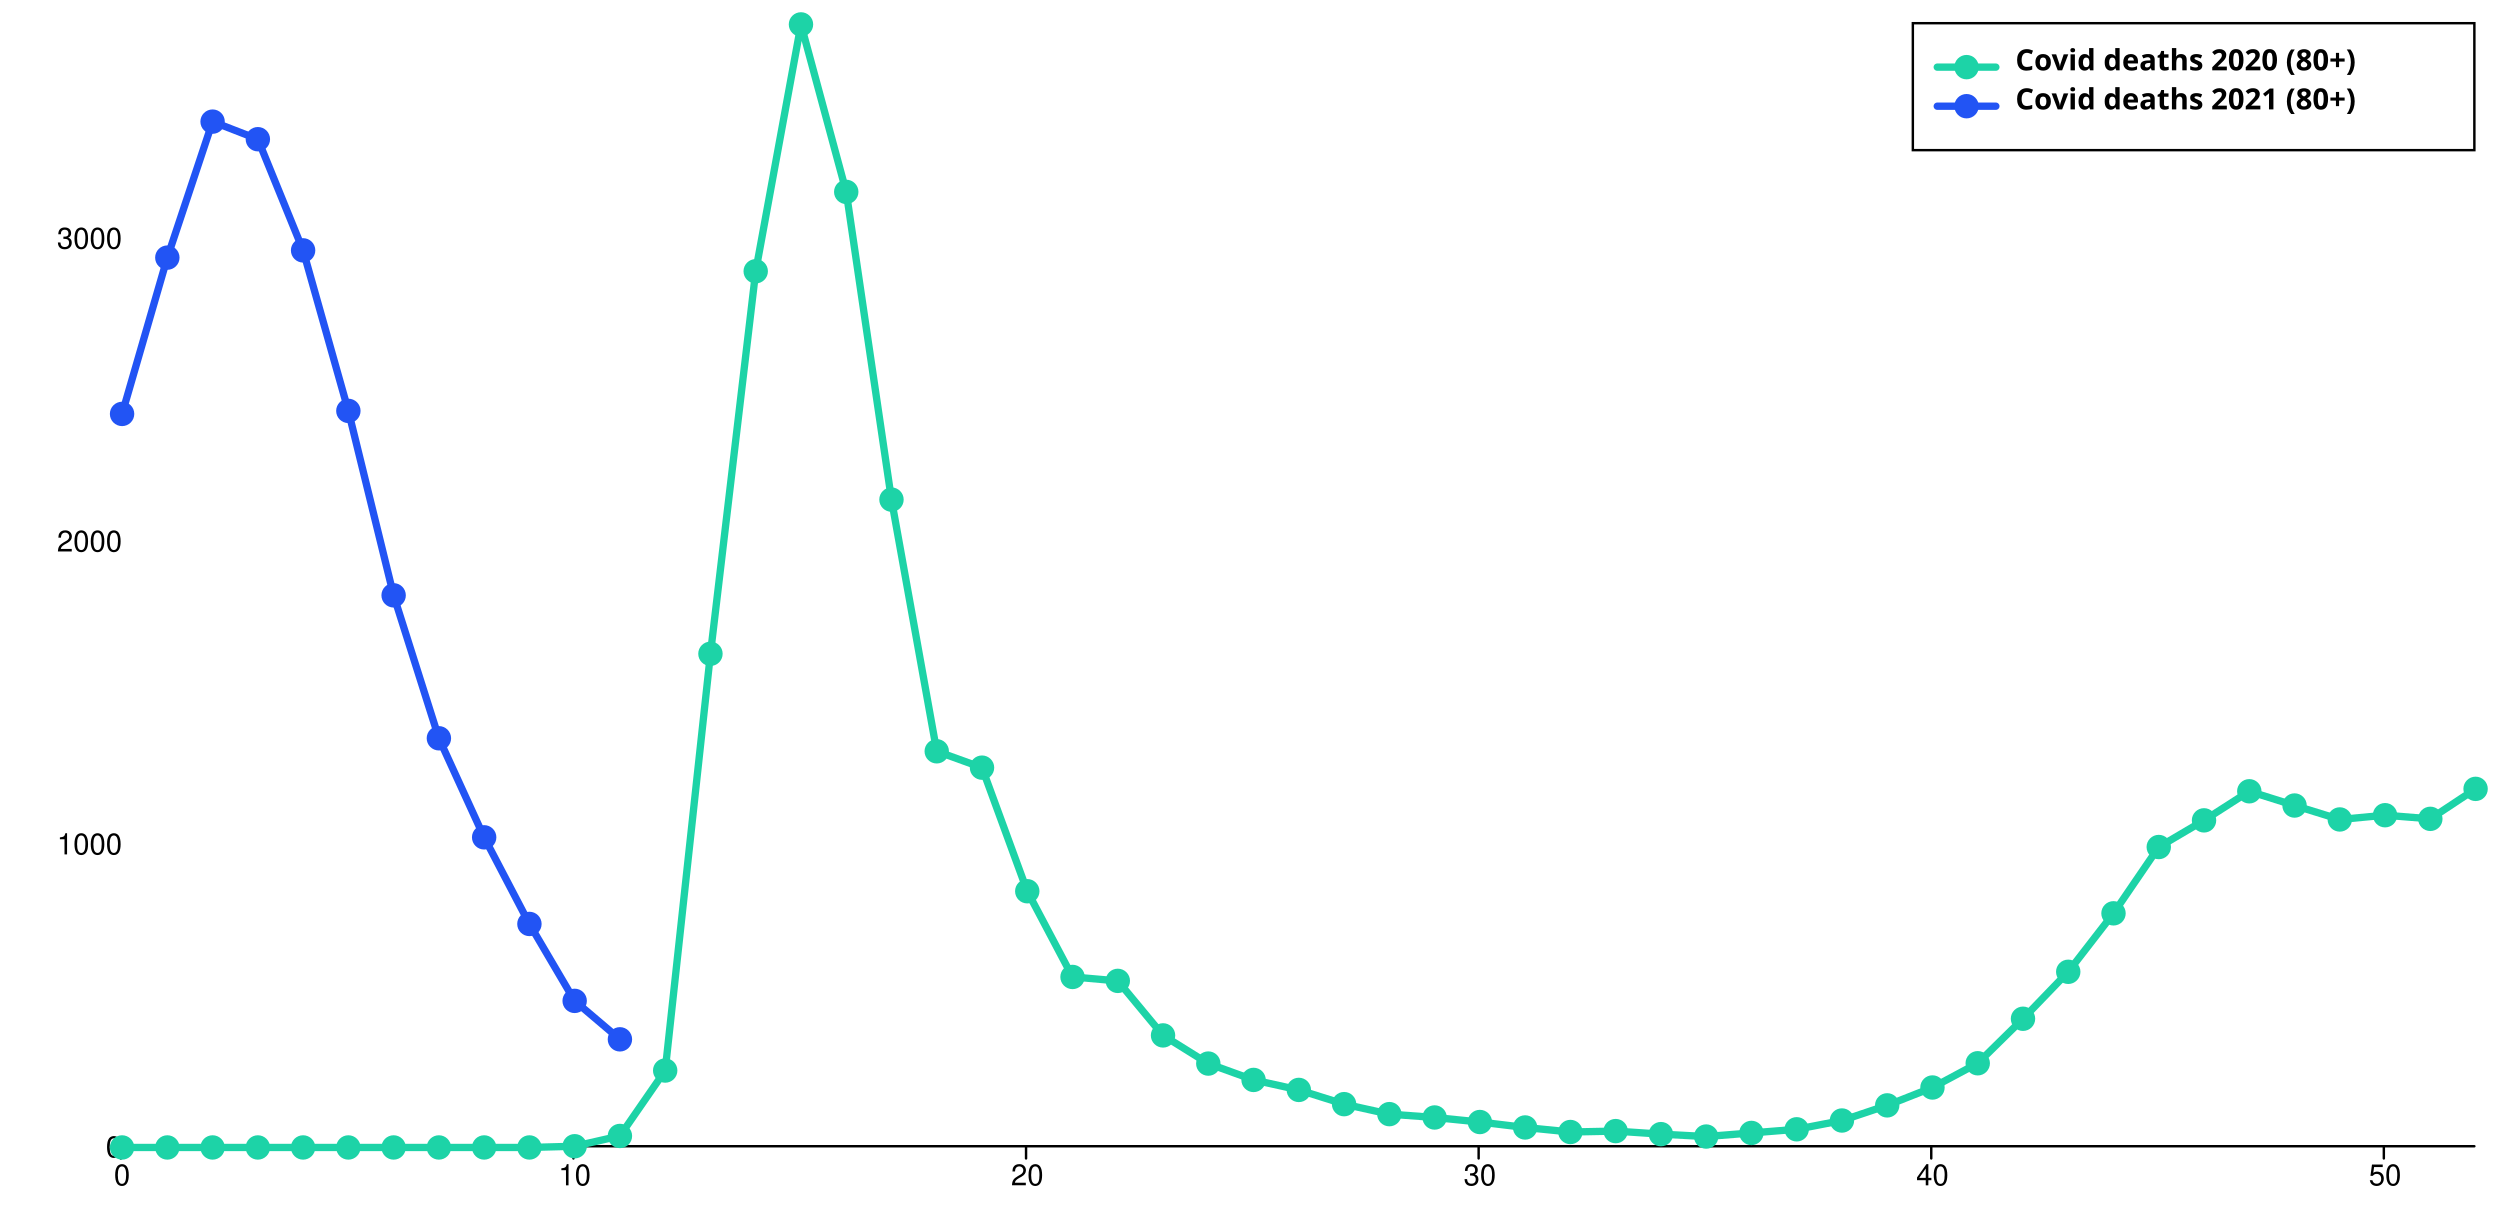
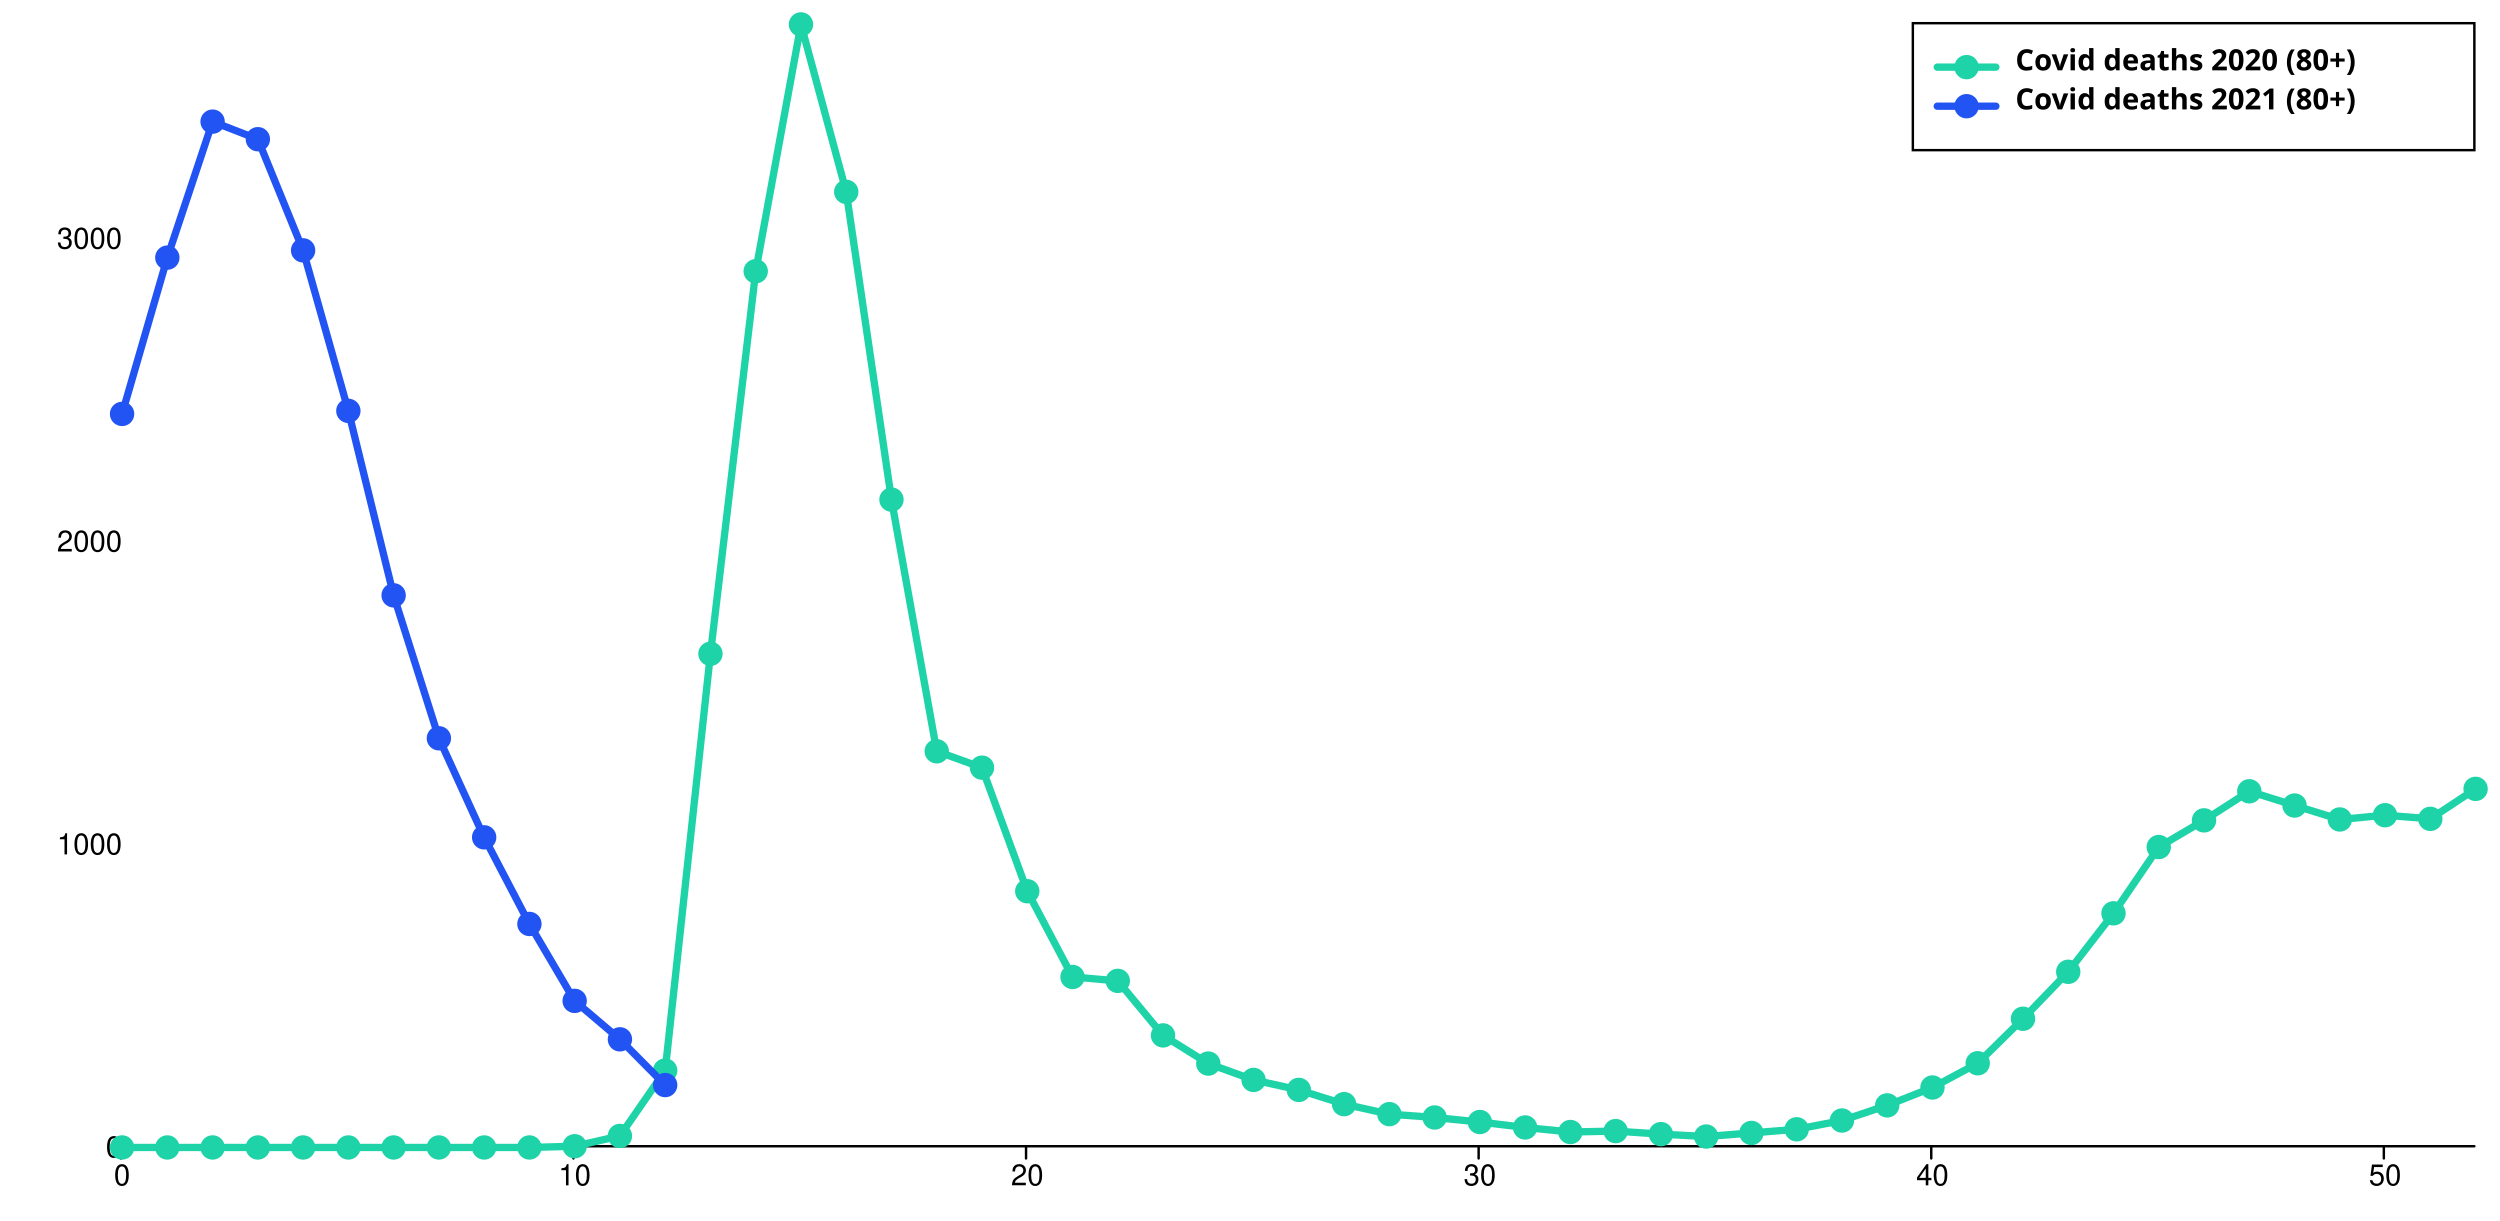
<svg xmlns="http://www.w3.org/2000/svg" width="1024" height="500" viewBox="0 0 1024 500" style="overflow:display" preserveAspectRatio="xMinYMin meet" overflow="visible">
  <defs>
    <style>
	.data-series path.line { fill-opacity: 0; stroke: black; }
	.data-series:hover path.line, .data-series.on path.line { cursor:pointer; }
	.data-series path.line.dotted { stroke-dasharray: 12 20 }
	#covid-deaths-2020-under80:hover path.line, #covid-deaths-2020-under80.on path.line { stroke-width: 5; }
	.data-series-0:hover circle, .data-series-0.on circle { display: inline; cursor:pointer; }
	#covid-deaths-2021-under80:hover path.line, #covid-deaths-2021-under80.on path.line { stroke-width: 5; }
	.data-series-1:hover circle, .data-series-1.on circle { display: inline; cursor:pointer; }
	.key rect { fill:transparent;stroke-width:1;stroke:black; }
	.key text { text-anchor:start;dominant-baseline:hanging;font-weight:bold;fill:black;stroke-width:0;font-family:sans-serif; }
	.graph-grid { font-family: "Helvetica Neue",Helvetica,Arial,"Lucida Grande",sans-serif; }
	.graph-grid line { stroke: black; stroke-width: 1; stroke-linecap: round; }
	.graph-grid.graph-grid-x text { text-anchor: middle; dominant-baseline: hanging; transform: translateY(10px); }
	.graph-grid.graph-grid-y text { text-anchor: end; dominant-baseline: middle; transform: translateX(-10px); }
	</style>
  </defs>
  <g class="graph-grid graph-grid-y">
    <line x1="49.50" y1="469.50" x2="1013.50" y2="469.50" data-left="50" />
    <text x="60" y="470" text-anchor="end">0</text>
    <text x="60" y="345.944" text-anchor="end">1000</text>
    <text x="60" y="221.888" text-anchor="end">2000</text>
    <text x="60" y="97.832" text-anchor="end">3000</text>
    <text style="text-anchor:middle;dominant-baseline:hanging;font-weight:bold;transform: translateY(240px) rotate(-90deg);" />
  </g>
  <g class="graph-grid graph-grid-x">
    <line class="tick" x1="49.50" y1="469.50" x2="49.50" y2="474.50" />
    <text x="50" y="470" text-anchor="middle">0</text>
    <line class="tick" x1="234.88" y1="469.50" x2="234.88" y2="474.50" />
    <text x="235.385" y="470" text-anchor="middle">10</text>
    <line class="tick" x1="420.27" y1="469.50" x2="420.27" y2="474.50" />
    <text x="420.769" y="470" text-anchor="middle">20</text>
    <line class="tick" x1="605.65" y1="469.50" x2="605.65" y2="474.50" />
    <text x="606.154" y="470" text-anchor="middle">30</text>
    <line class="tick" x1="791.04" y1="469.50" x2="791.04" y2="474.50" />
    <text x="791.538" y="470" text-anchor="middle">40</text>
    <line class="tick" x1="976.42" y1="469.50" x2="976.42" y2="474.50" />
    <text x="976.923" y="470" text-anchor="middle">50</text>
    <text style="text-anchor:middle;dominant-baseline:hanging;font-weight:bold;transform: translateY(240px) rotate(-90deg);" />
  </g>
  <g id="covid-deaths-2020-under80" class="data-series data-series-0">
    <path d="M 50.00,470.00L 68.54,470.00L 87.08,470.00L 105.62,470.00L 124.15,470.00L 142.69,470.00L 161.23,470.00L 179.77,470.00L 198.31,470.00L 216.85,470.00L 235.38,469.50L 253.92,465.29L 272.46,438.49L 291.00,267.79L 309.54,111.11L 328.08,10.00L 346.62,78.60L 365.15,204.64L 383.69,307.73L 402.23,314.43L 420.77,365.05L 439.31,400.16L 457.85,401.77L 476.38,424.10L 494.92,435.64L 513.46,442.34L 532.00,446.43L 550.54,452.26L 569.08,456.35L 587.62,457.72L 606.15,459.58L 624.69,461.81L 643.23,463.67L 661.77,463.30L 680.31,464.54L 698.85,465.53L 717.38,464.05L 735.92,462.56L 754.46,458.96L 773.00,452.76L 791.54,445.44L 810.08,435.51L 828.62,417.28L 847.15,398.05L 865.69,374.10L 884.23,346.94L 902.77,336.02L 921.31,324.11L 939.85,329.94L 958.38,335.65L 976.92,333.91L 995.46,335.40L 1014.00,323.12" class="line" style="stroke:#1DD3A7" stroke-width="3" stroke-linecap="round" />
    <circle cx="50.00" cy="470.00" data-y="0.00" data-x="0" r="5" fill="#1DD3A7" />
    <circle cx="68.54" cy="470.00" data-y="0.00" data-x="1" r="5" fill="#1DD3A7" />
    <circle cx="87.08" cy="470.00" data-y="0.00" data-x="2" r="5" fill="#1DD3A7" />
    <circle cx="105.62" cy="470.00" data-y="0.00" data-x="3" r="5" fill="#1DD3A7" />
    <circle cx="124.15" cy="470.00" data-y="0.00" data-x="4" r="5" fill="#1DD3A7" />
    <circle cx="142.69" cy="470.00" data-y="0.00" data-x="5" r="5" fill="#1DD3A7" />
    <circle cx="161.23" cy="470.00" data-y="0.00" data-x="6" r="5" fill="#1DD3A7" />
    <circle cx="179.77" cy="470.00" data-y="0.00" data-x="7" r="5" fill="#1DD3A7" />
    <circle cx="198.31" cy="470.00" data-y="0.00" data-x="8" r="5" fill="#1DD3A7" />
    <circle cx="216.85" cy="470.00" data-y="0.00" data-x="9" r="5" fill="#1DD3A7" />
    <circle cx="235.38" cy="469.50" data-y="4.00" data-x="10" r="5" fill="#1DD3A7" />
    <circle cx="253.92" cy="465.29" data-y="38.00" data-x="11" r="5" fill="#1DD3A7" />
    <circle cx="272.46" cy="438.49" data-y="254.00" data-x="12" r="5" fill="#1DD3A7" />
    <circle cx="291.00" cy="267.79" data-y="1630.00" data-x="13" r="5" fill="#1DD3A7" />
    <circle cx="309.54" cy="111.11" data-y="2893.00" data-x="14" r="5" fill="#1DD3A7" />
    <circle cx="328.08" cy="10.00" data-y="3708.00" data-x="15" r="5" fill="#1DD3A7" />
    <circle cx="346.62" cy="78.60" data-y="3155.00" data-x="16" r="5" fill="#1DD3A7" />
    <circle cx="365.15" cy="204.64" data-y="2139.00" data-x="17" r="5" fill="#1DD3A7" />
    <circle cx="383.69" cy="307.73" data-y="1308.00" data-x="18" r="5" fill="#1DD3A7" />
    <circle cx="402.23" cy="314.43" data-y="1254.00" data-x="19" r="5" fill="#1DD3A7" />
    <circle cx="420.77" cy="365.05" data-y="846.00" data-x="20" r="5" fill="#1DD3A7" />
    <circle cx="439.31" cy="400.16" data-y="563.00" data-x="21" r="5" fill="#1DD3A7" />
    <circle cx="457.85" cy="401.77" data-y="550.00" data-x="22" r="5" fill="#1DD3A7" />
    <circle cx="476.38" cy="424.10" data-y="370.00" data-x="23" r="5" fill="#1DD3A7" />
    <circle cx="494.92" cy="435.64" data-y="277.00" data-x="24" r="5" fill="#1DD3A7" />
    <circle cx="513.46" cy="442.34" data-y="223.00" data-x="25" r="5" fill="#1DD3A7" />
    <circle cx="532.00" cy="446.43" data-y="190.00" data-x="26" r="5" fill="#1DD3A7" />
    <circle cx="550.54" cy="452.26" data-y="143.00" data-x="27" r="5" fill="#1DD3A7" />
    <circle cx="569.08" cy="456.35" data-y="110.00" data-x="28" r="5" fill="#1DD3A7" />
    <circle cx="587.62" cy="457.72" data-y="99.00" data-x="29" r="5" fill="#1DD3A7" />
    <circle cx="606.15" cy="459.58" data-y="84.00" data-x="30" r="5" fill="#1DD3A7" />
    <circle cx="624.69" cy="461.81" data-y="66.00" data-x="31" r="5" fill="#1DD3A7" />
    <circle cx="643.23" cy="463.67" data-y="51.00" data-x="32" r="5" fill="#1DD3A7" />
    <circle cx="661.77" cy="463.30" data-y="54.00" data-x="33" r="5" fill="#1DD3A7" />
    <circle cx="680.31" cy="464.54" data-y="44.00" data-x="34" r="5" fill="#1DD3A7" />
    <circle cx="698.85" cy="465.53" data-y="36.00" data-x="35" r="5" fill="#1DD3A7" />
    <circle cx="717.38" cy="464.05" data-y="48.00" data-x="36" r="5" fill="#1DD3A7" />
    <circle cx="735.92" cy="462.56" data-y="60.00" data-x="37" r="5" fill="#1DD3A7" />
    <circle cx="754.46" cy="458.96" data-y="89.00" data-x="38" r="5" fill="#1DD3A7" />
    <circle cx="773.00" cy="452.76" data-y="139.00" data-x="39" r="5" fill="#1DD3A7" />
    <circle cx="791.54" cy="445.44" data-y="198.00" data-x="40" r="5" fill="#1DD3A7" />
    <circle cx="810.08" cy="435.51" data-y="278.00" data-x="41" r="5" fill="#1DD3A7" />
    <circle cx="828.62" cy="417.28" data-y="425.00" data-x="42" r="5" fill="#1DD3A7" />
    <circle cx="847.15" cy="398.05" data-y="580.00" data-x="43" r="5" fill="#1DD3A7" />
    <circle cx="865.69" cy="374.10" data-y="773.00" data-x="44" r="5" fill="#1DD3A7" />
    <circle cx="884.23" cy="346.94" data-y="992.00" data-x="45" r="5" fill="#1DD3A7" />
    <circle cx="902.77" cy="336.02" data-y="1080.00" data-x="46" r="5" fill="#1DD3A7" />
    <circle cx="921.31" cy="324.11" data-y="1176.00" data-x="47" r="5" fill="#1DD3A7" />
    <circle cx="939.85" cy="329.94" data-y="1129.00" data-x="48" r="5" fill="#1DD3A7" />
    <circle cx="958.38" cy="335.65" data-y="1083.00" data-x="49" r="5" fill="#1DD3A7" />
    <circle cx="976.92" cy="333.91" data-y="1097.00" data-x="50" r="5" fill="#1DD3A7" />
    <circle cx="995.46" cy="335.40" data-y="1085.00" data-x="51" r="5" fill="#1DD3A7" />
    <circle cx="1014.00" cy="323.12" data-y="1184.00" data-x="52" r="5" fill="#1DD3A7" />
  </g>
  <g id="covid-deaths-2021-under80" class="data-series data-series-1">
-     <path d="M 50.00,169.54L 68.54,105.52L 87.08,49.82L 105.62,57.02L 124.15,102.55L 142.69,168.30L 161.23,243.85L 179.77,302.40L 198.31,342.97L 216.85,378.45L 235.38,409.96L 253.92,425.71" class="line" style="stroke:#2254F4" stroke-width="3" stroke-linecap="round" />
+     <path d="M 50.00,169.54L 68.54,105.52L 87.08,49.82L 105.62,57.02L 124.15,102.55L 142.69,168.30L 161.23,243.85L 179.77,302.40L 198.31,342.97L 216.85,378.45L 235.38,409.96L 253.92,425.71L 272.46,444.44" class="line" style="stroke:#2254F4" stroke-width="3" stroke-linecap="round" />
    <circle cx="50.00" cy="169.54" data-y="2422.00" data-x="0" r="5" fill="#2254F4" />
    <circle cx="68.54" cy="105.52" data-y="2938.00" data-x="1" r="5" fill="#2254F4" />
    <circle cx="87.08" cy="49.82" data-y="3387.00" data-x="2" r="5" fill="#2254F4" />
    <circle cx="105.62" cy="57.02" data-y="3329.00" data-x="3" r="5" fill="#2254F4" />
    <circle cx="124.15" cy="102.55" data-y="2962.00" data-x="4" r="5" fill="#2254F4" />
    <circle cx="142.69" cy="168.30" data-y="2432.00" data-x="5" r="5" fill="#2254F4" />
    <circle cx="161.23" cy="243.85" data-y="1823.00" data-x="6" r="5" fill="#2254F4" />
    <circle cx="179.77" cy="302.40" data-y="1351.00" data-x="7" r="5" fill="#2254F4" />
    <circle cx="198.31" cy="342.97" data-y="1024.00" data-x="8" r="5" fill="#2254F4" />
    <circle cx="216.85" cy="378.45" data-y="738.00" data-x="9" r="5" fill="#2254F4" />
    <circle cx="235.38" cy="409.96" data-y="484.00" data-x="10" r="5" fill="#2254F4" />
    <circle cx="253.92" cy="425.71" data-y="357.00" data-x="11" r="5" fill="#2254F4" />
+     <circle cx="272.46" cy="444.44" data-y="206.00" data-x="12" r="5" fill="#2254F4" />
  </g>
  <g class="key">
    <rect x="783.5" y="9.5" width="230" height="52" />
    <g id="covid-deaths-2020-under80-key">&gt;	<text x="793.5" y="19.5">
        <tspan dx="32" dy="0">Covid deaths 2020 (80+)</tspan>
      </text>
      <path d="M793.50,27.50 l 24 0" class="line" style="stroke:#1DD3A7" stroke-width="3" stroke-linecap="round" />
      <circle cx="805.50" cy="27.50" r="5" fill="#1DD3A7" />
    </g>
    <g id="covid-deaths-2021-under80-key">&gt;	<text x="793.5" y="35.5">
        <tspan dx="32" dy="0">Covid deaths 2021 (80+)</tspan>
      </text>
      <path d="M793.50,43.50 l 24 0" class="line" style="stroke:#2254F4" stroke-width="3" stroke-linecap="round" />
      <circle cx="805.50" cy="43.50" r="5" fill="#2254F4" />
    </g>
  </g>
</svg>
